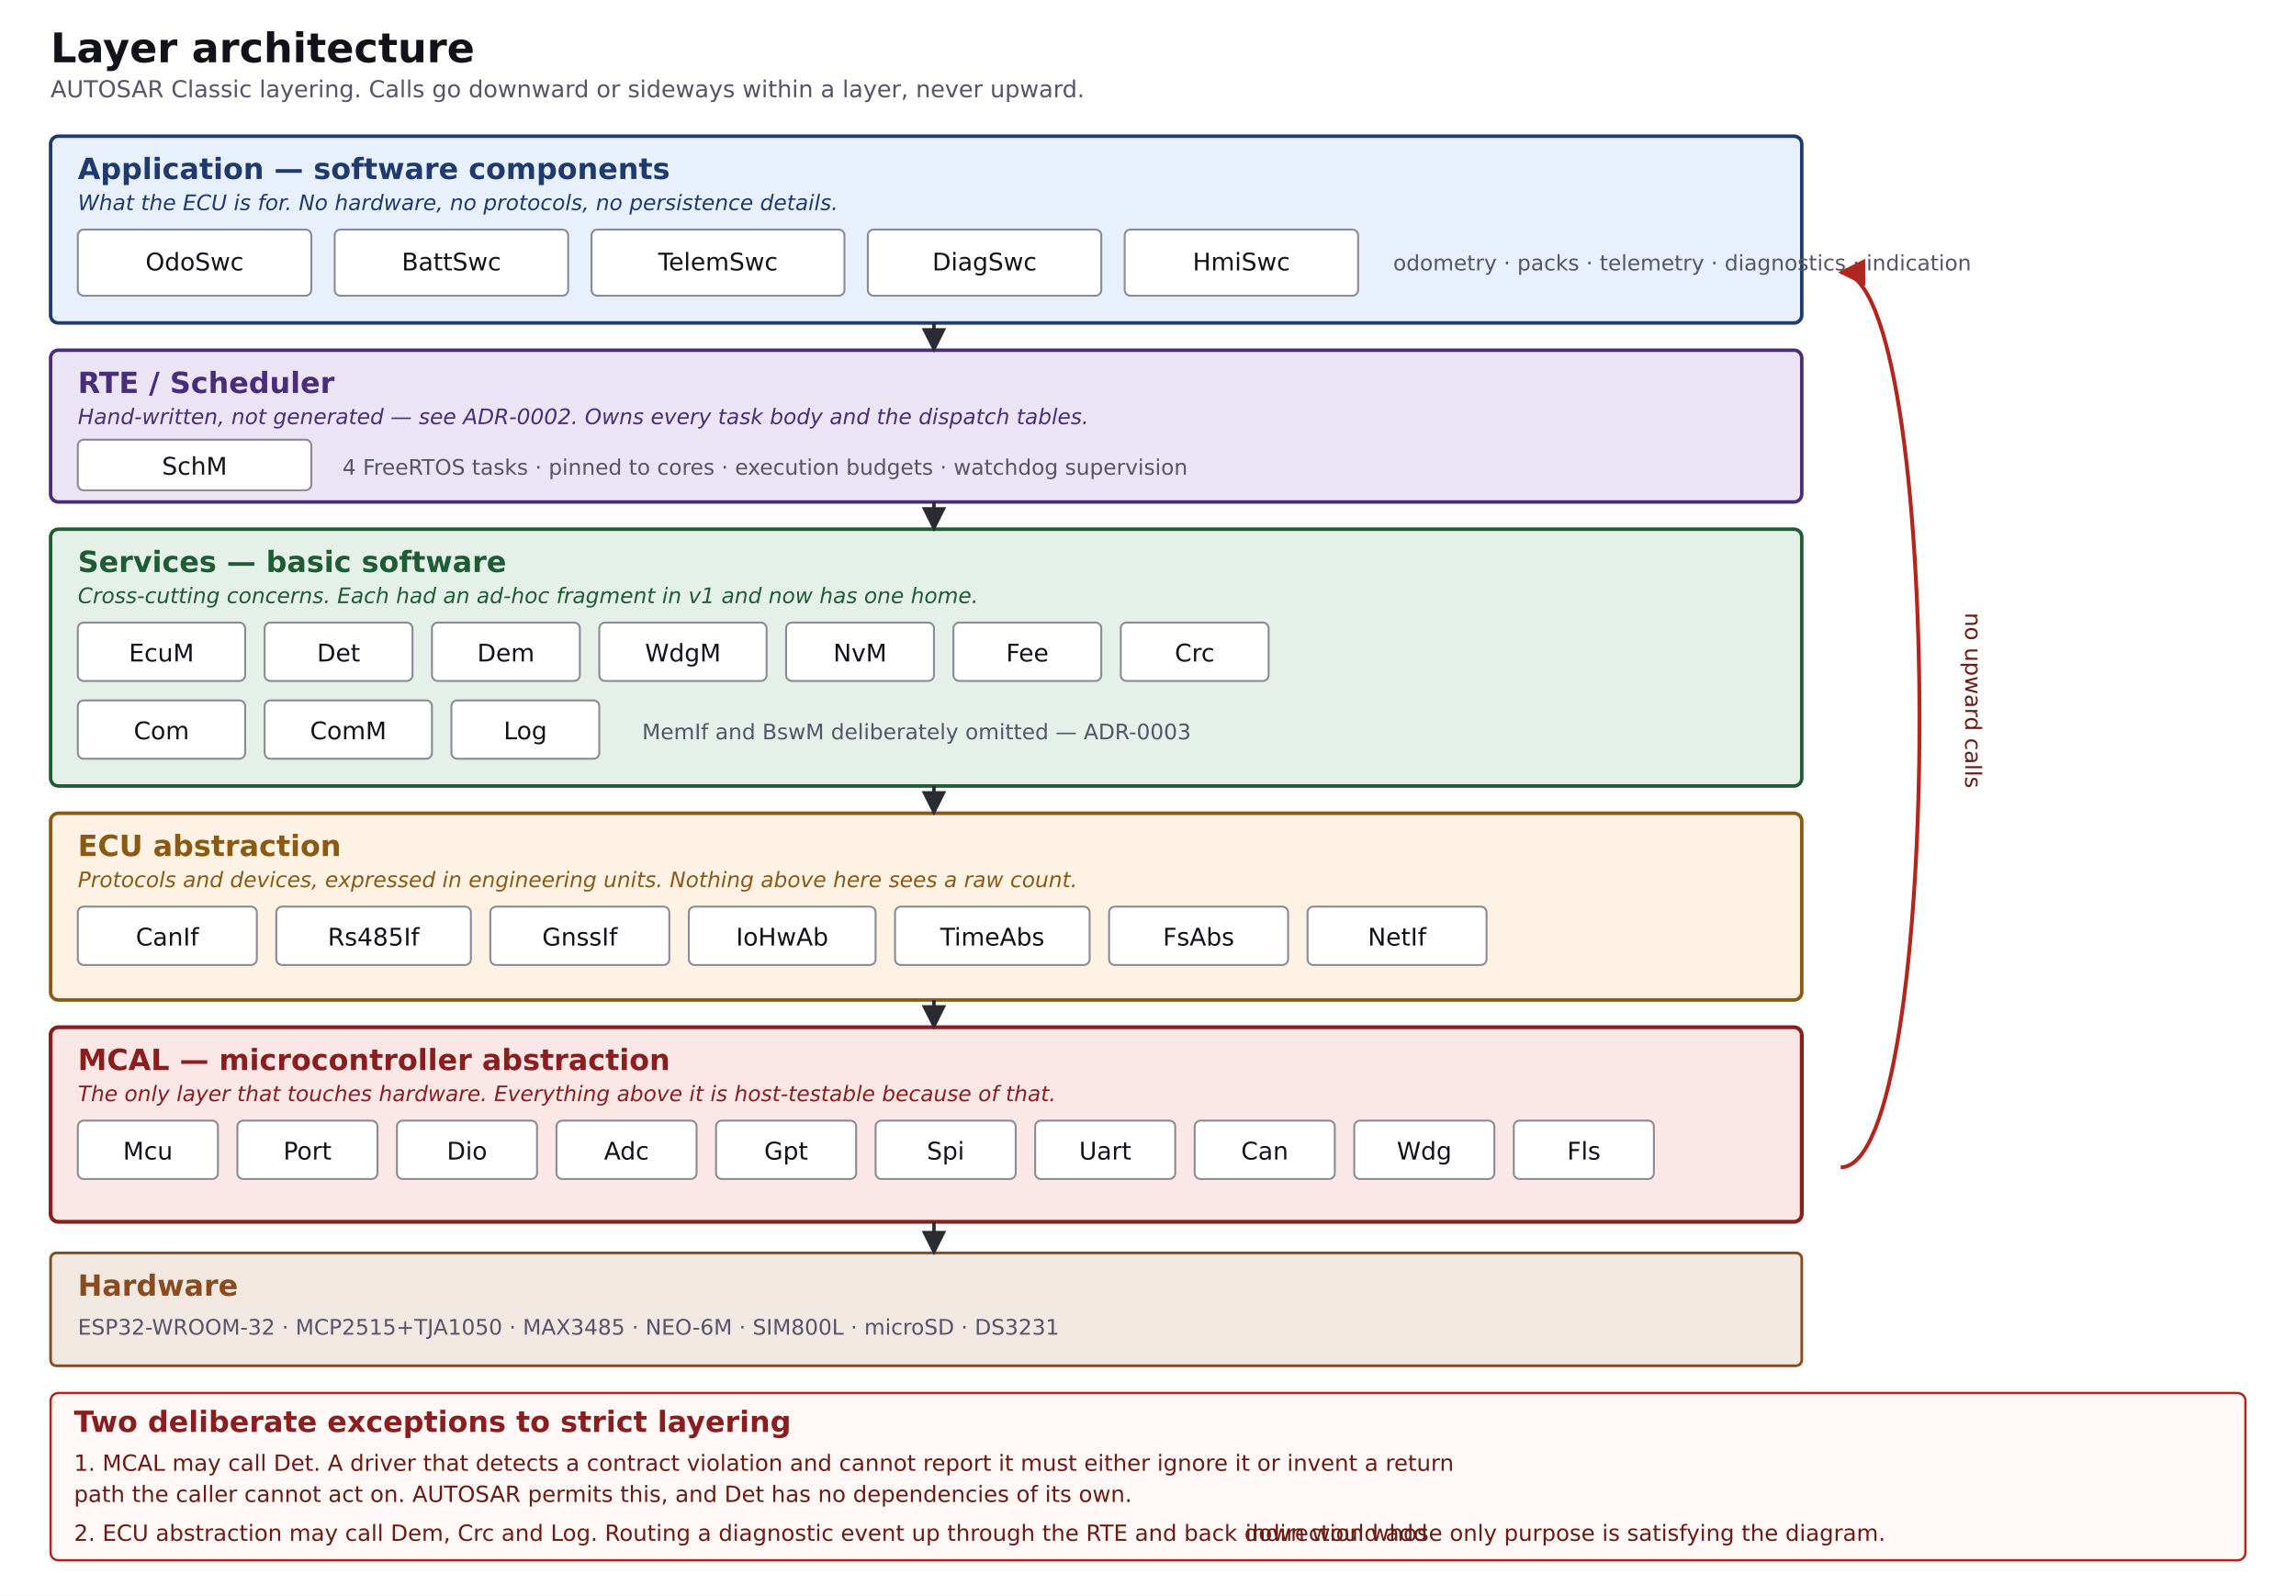
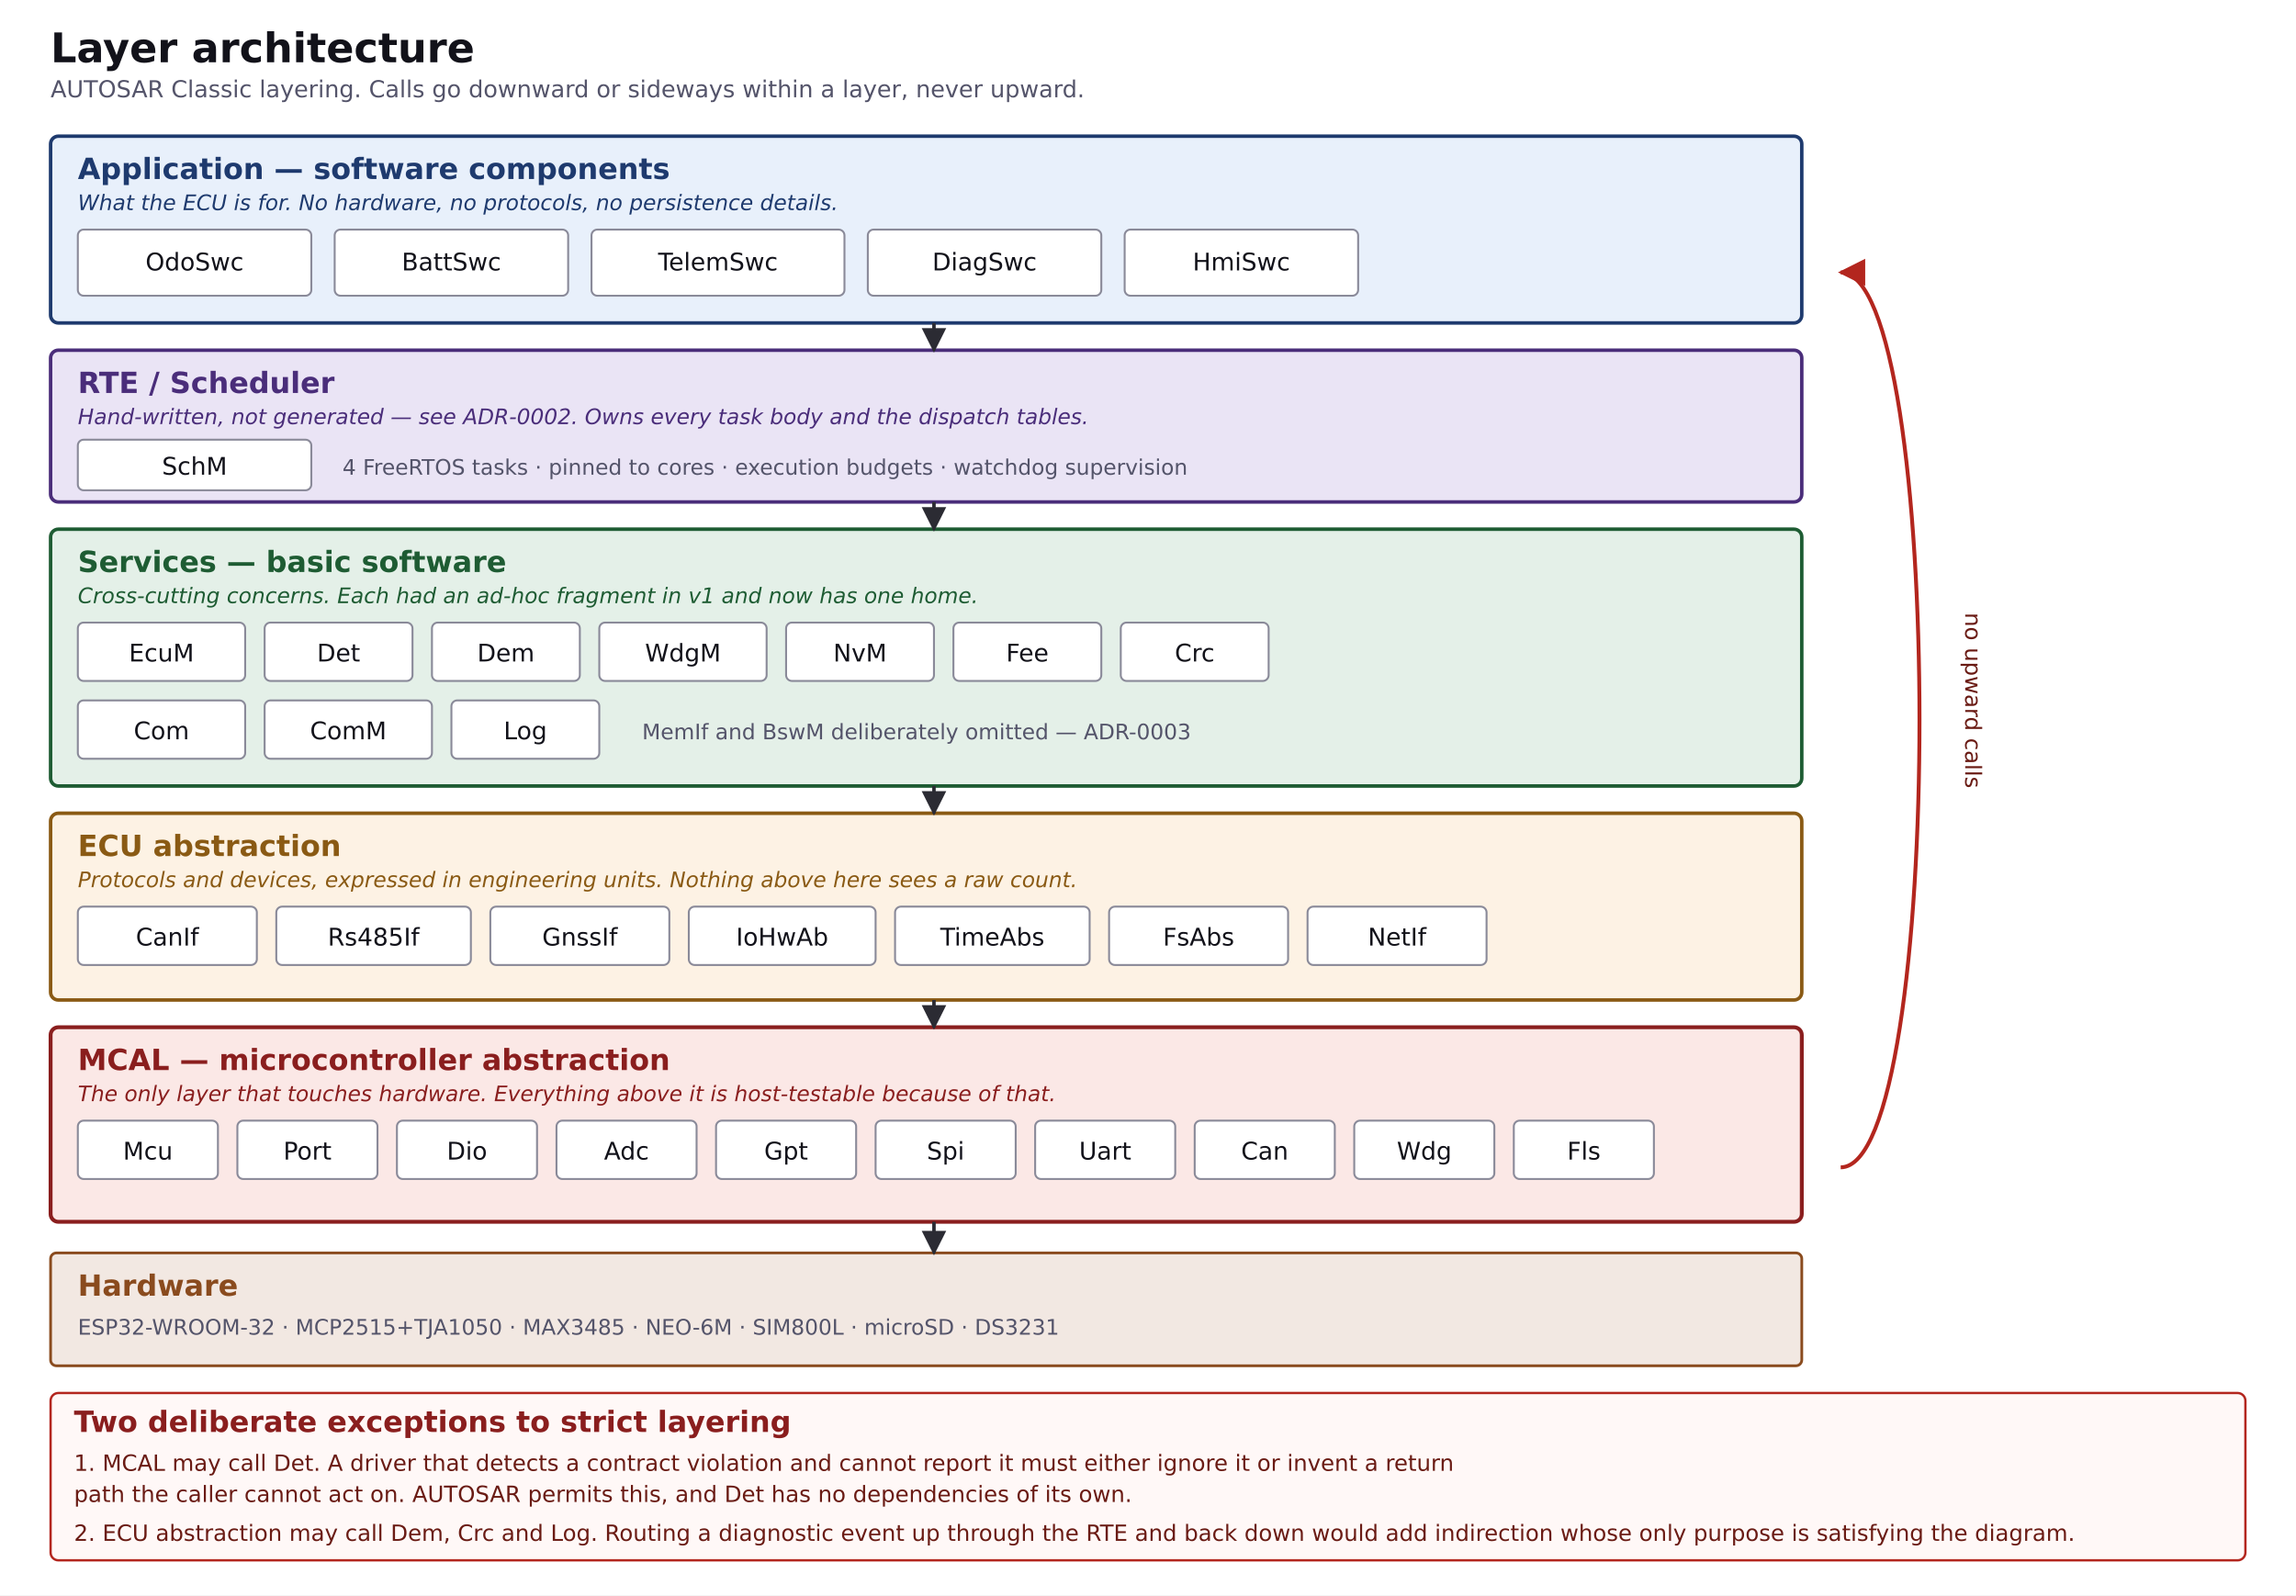
<svg xmlns="http://www.w3.org/2000/svg" viewBox="0 0 1180 820" width="1180" height="820" font-family="DejaVu Sans, Helvetica, Arial, sans-serif">
  <style>
    .title    { font-size:21px; font-weight:bold; fill:#12121a; }
    .sub      { font-size:12px; fill:#54546a; }
    .layer    { font-size:15px; font-weight:bold; }
    .layersub { font-size:11px; font-style:italic; }
    .mod      { font-size:12.5px; fill:#12121a; }
    .note     { font-size:11px; fill:#54546a; }
    .rule     { font-size:11.5px; fill:#6a1b14; }
    .arrow    { stroke:#2b2b33; stroke-width:1.8; fill:none; marker-end:url(#tip); }
    .banned   { stroke:#b3261e; stroke-width:2; fill:none; marker-end:url(#tipred); }
    .modbox   { fill:#ffffff; stroke:#8a8a99; stroke-width:1; rx:3; }
    .hw       { fill:#f2e8e2; stroke:#8a4b1e; stroke-width:1.4; rx:3; }
  </style>
  <defs>
    <marker id="tip" viewBox="0 0 10 10" refX="9" refY="5" markerWidth="7" markerHeight="7" orient="auto">
      <path d="M0,0 L10,5 L0,10 z" fill="#2b2b33" />
    </marker>
    <marker id="tipred" viewBox="0 0 10 10" refX="9" refY="5" markerWidth="7" markerHeight="7" orient="auto">
      <path d="M0,0 L10,5 L0,10 z" fill="#b3261e" />
    </marker>
  </defs>
  <rect width="1180" height="820" fill="#ffffff" />
  <text x="26" y="32" class="title">Layer architecture</text>
  <text x="26" y="50" class="sub">AUTOSAR Classic layering. Calls go downward or sideways within a layer, never upward.</text>
  <rect x="26" y="70" width="900" height="96" fill="#e8f0fb" stroke="#1e3a6e" stroke-width="1.8" rx="4" />
  <text x="40" y="92" class="layer" fill="#1e3a6e">Application — software components</text>
  <text x="40" y="108" class="layersub" fill="#1e3a6e">What the ECU is for. No hardware, no protocols, no persistence details.</text>
  <g>
    <rect class="modbox" x="40" y="118" width="120" height="34" />
    <text x="100" y="139" class="mod" text-anchor="middle">OdoSwc</text>
    <rect class="modbox" x="172" y="118" width="120" height="34" />
    <text x="232" y="139" class="mod" text-anchor="middle">BattSwc</text>
    <rect class="modbox" x="304" y="118" width="130" height="34" />
    <text x="369" y="139" class="mod" text-anchor="middle">TelemSwc</text>
    <rect class="modbox" x="446" y="118" width="120" height="34" />
    <text x="506" y="139" class="mod" text-anchor="middle">DiagSwc</text>
    <rect class="modbox" x="578" y="118" width="120" height="34" />
    <text x="638" y="139" class="mod" text-anchor="middle">HmiSwc</text>
  </g>
-   <text x="716" y="139" class="note">odometry · packs · telemetry · diagnostics · indication</text>
  <rect x="26" y="180" width="900" height="78" fill="#eae4f5" stroke="#4a2d7a" stroke-width="1.8" rx="4" />
  <text x="40" y="202" class="layer" fill="#4a2d7a">RTE / Scheduler</text>
  <text x="40" y="218" class="layersub" fill="#4a2d7a">Hand-written, not generated — see ADR-0002. Owns every task body and the dispatch tables.</text>
  <rect class="modbox" x="40" y="226" width="120" height="26" />
  <text x="100" y="244" class="mod" text-anchor="middle">SchM</text>
  <text x="176" y="244" class="note">4 FreeRTOS tasks · pinned to cores · execution budgets · watchdog supervision</text>
  <rect x="26" y="272" width="900" height="132" fill="#e4f0e8" stroke="#1e5c33" stroke-width="1.8" rx="4" />
  <text x="40" y="294" class="layer" fill="#1e5c33">Services — basic software</text>
  <text x="40" y="310" class="layersub" fill="#1e5c33">Cross-cutting concerns. Each had an ad-hoc fragment in v1 and now has one home.</text>
  <g>
    <rect class="modbox" x="40" y="320" width="86" height="30" />
    <text x="83" y="340" class="mod" text-anchor="middle">EcuM</text>
    <rect class="modbox" x="136" y="320" width="76" height="30" />
    <text x="174" y="340" class="mod" text-anchor="middle">Det</text>
    <rect class="modbox" x="222" y="320" width="76" height="30" />
    <text x="260" y="340" class="mod" text-anchor="middle">Dem</text>
    <rect class="modbox" x="308" y="320" width="86" height="30" />
    <text x="351" y="340" class="mod" text-anchor="middle">WdgM</text>
    <rect class="modbox" x="404" y="320" width="76" height="30" />
    <text x="442" y="340" class="mod" text-anchor="middle">NvM</text>
    <rect class="modbox" x="490" y="320" width="76" height="30" />
    <text x="528" y="340" class="mod" text-anchor="middle">Fee</text>
    <rect class="modbox" x="576" y="320" width="76" height="30" />
    <text x="614" y="340" class="mod" text-anchor="middle">Crc</text>
    <rect class="modbox" x="40" y="360" width="86" height="30" />
    <text x="83" y="380" class="mod" text-anchor="middle">Com</text>
    <rect class="modbox" x="136" y="360" width="86" height="30" />
    <text x="179" y="380" class="mod" text-anchor="middle">ComM</text>
    <rect class="modbox" x="232" y="360" width="76" height="30" />
    <text x="270" y="380" class="mod" text-anchor="middle">Log</text>
  </g>
  <text x="330" y="380" class="note">MemIf and BswM deliberately omitted — ADR-0003</text>
  <rect x="26" y="418" width="900" height="96" fill="#fdf2e4" stroke="#8a5a14" stroke-width="1.8" rx="4" />
  <text x="40" y="440" class="layer" fill="#8a5a14">ECU abstraction</text>
  <text x="40" y="456" class="layersub" fill="#8a5a14">Protocols and devices, expressed in engineering units. Nothing above here sees a raw count.</text>
  <g>
    <rect class="modbox" x="40" y="466" width="92" height="30" />
    <text x="86" y="486" class="mod" text-anchor="middle">CanIf</text>
    <rect class="modbox" x="142" y="466" width="100" height="30" />
    <text x="192" y="486" class="mod" text-anchor="middle">Rs485If</text>
    <rect class="modbox" x="252" y="466" width="92" height="30" />
    <text x="298" y="486" class="mod" text-anchor="middle">GnssIf</text>
    <rect class="modbox" x="354" y="466" width="96" height="30" />
    <text x="402" y="486" class="mod" text-anchor="middle">IoHwAb</text>
    <rect class="modbox" x="460" y="466" width="100" height="30" />
    <text x="510" y="486" class="mod" text-anchor="middle">TimeAbs</text>
    <rect class="modbox" x="570" y="466" width="92" height="30" />
    <text x="616" y="486" class="mod" text-anchor="middle">FsAbs</text>
    <rect class="modbox" x="672" y="466" width="92" height="30" />
    <text x="718" y="486" class="mod" text-anchor="middle">NetIf</text>
  </g>
  <rect x="26" y="528" width="900" height="100" fill="#fbe8e6" stroke="#8a1e1e" stroke-width="2" rx="4" />
  <text x="40" y="550" class="layer" fill="#8a1e1e">MCAL — microcontroller abstraction</text>
  <text x="40" y="566" class="layersub" fill="#8a1e1e">The only layer that touches hardware. Everything above it is host-testable because of that.</text>
  <g>
    <rect class="modbox" x="40" y="576" width="72" height="30" />
    <text x="76" y="596" class="mod" text-anchor="middle">Mcu</text>
    <rect class="modbox" x="122" y="576" width="72" height="30" />
    <text x="158" y="596" class="mod" text-anchor="middle">Port</text>
    <rect class="modbox" x="204" y="576" width="72" height="30" />
    <text x="240" y="596" class="mod" text-anchor="middle">Dio</text>
    <rect class="modbox" x="286" y="576" width="72" height="30" />
    <text x="322" y="596" class="mod" text-anchor="middle">Adc</text>
    <rect class="modbox" x="368" y="576" width="72" height="30" />
    <text x="404" y="596" class="mod" text-anchor="middle">Gpt</text>
    <rect class="modbox" x="450" y="576" width="72" height="30" />
    <text x="486" y="596" class="mod" text-anchor="middle">Spi</text>
    <rect class="modbox" x="532" y="576" width="72" height="30" />
    <text x="568" y="596" class="mod" text-anchor="middle">Uart</text>
    <rect class="modbox" x="614" y="576" width="72" height="30" />
    <text x="650" y="596" class="mod" text-anchor="middle">Can</text>
    <rect class="modbox" x="696" y="576" width="72" height="30" />
    <text x="732" y="596" class="mod" text-anchor="middle">Wdg</text>
    <rect class="modbox" x="778" y="576" width="72" height="30" />
    <text x="814" y="596" class="mod" text-anchor="middle">Fls</text>
  </g>
  <rect x="26" y="644" width="900" height="58" class="hw" />
  <text x="40" y="666" class="layer" fill="#8a4b1e">Hardware</text>
  <text x="40" y="686" class="note">ESP32-WROOM-32 · MCP2515+TJA1050 · MAX3485 · NEO-6M · SIM800L · microSD · DS3231</text>
  <path class="arrow" d="M480 166 V 180" />
  <path class="arrow" d="M480 258 V 272" />
  <path class="arrow" d="M480 404 V 418" />
  <path class="arrow" d="M480 514 V 528" />
  <path class="arrow" d="M480 628 V 644" />
  <path class="banned" d="M946 600 C 1000 600, 1000 140, 946 140" />
  <text x="1010" y="360" class="rule" text-anchor="middle" transform="rotate(90 1010 360)">no upward calls</text>
  <rect x="26" y="716" width="1128" height="86" fill="#fff8f7" stroke="#b3261e" stroke-width="1.2" rx="4" />
  <text x="38" y="736" class="layer" fill="#8a1e1e" font-size="13">Two deliberate exceptions to strict layering</text>
  <text x="38" y="756" class="rule">1. MCAL may call Det. A driver that detects a contract violation and cannot report it must either ignore it or invent a return</text>
  <text x="38" y="772" class="rule">   path the caller cannot act on. AUTOSAR permits this, and Det has no dependencies of its own.</text>
-   <text x="38" y="792" class="rule">2. ECU abstraction may call Dem, Crc and Log. Routing a diagnostic event up through the RTE and back down would add</text>
-   <text x="640" y="792" class="rule" fill="#54546a">indirection whose only purpose is satisfying the diagram.</text>
+   <text x="38" y="792" class="rule">2. ECU abstraction may call Dem, Crc and Log. Routing a diagnostic event up through the RTE and back down would add indirection whose only purpose is satisfying the diagram.</text>
</svg>
